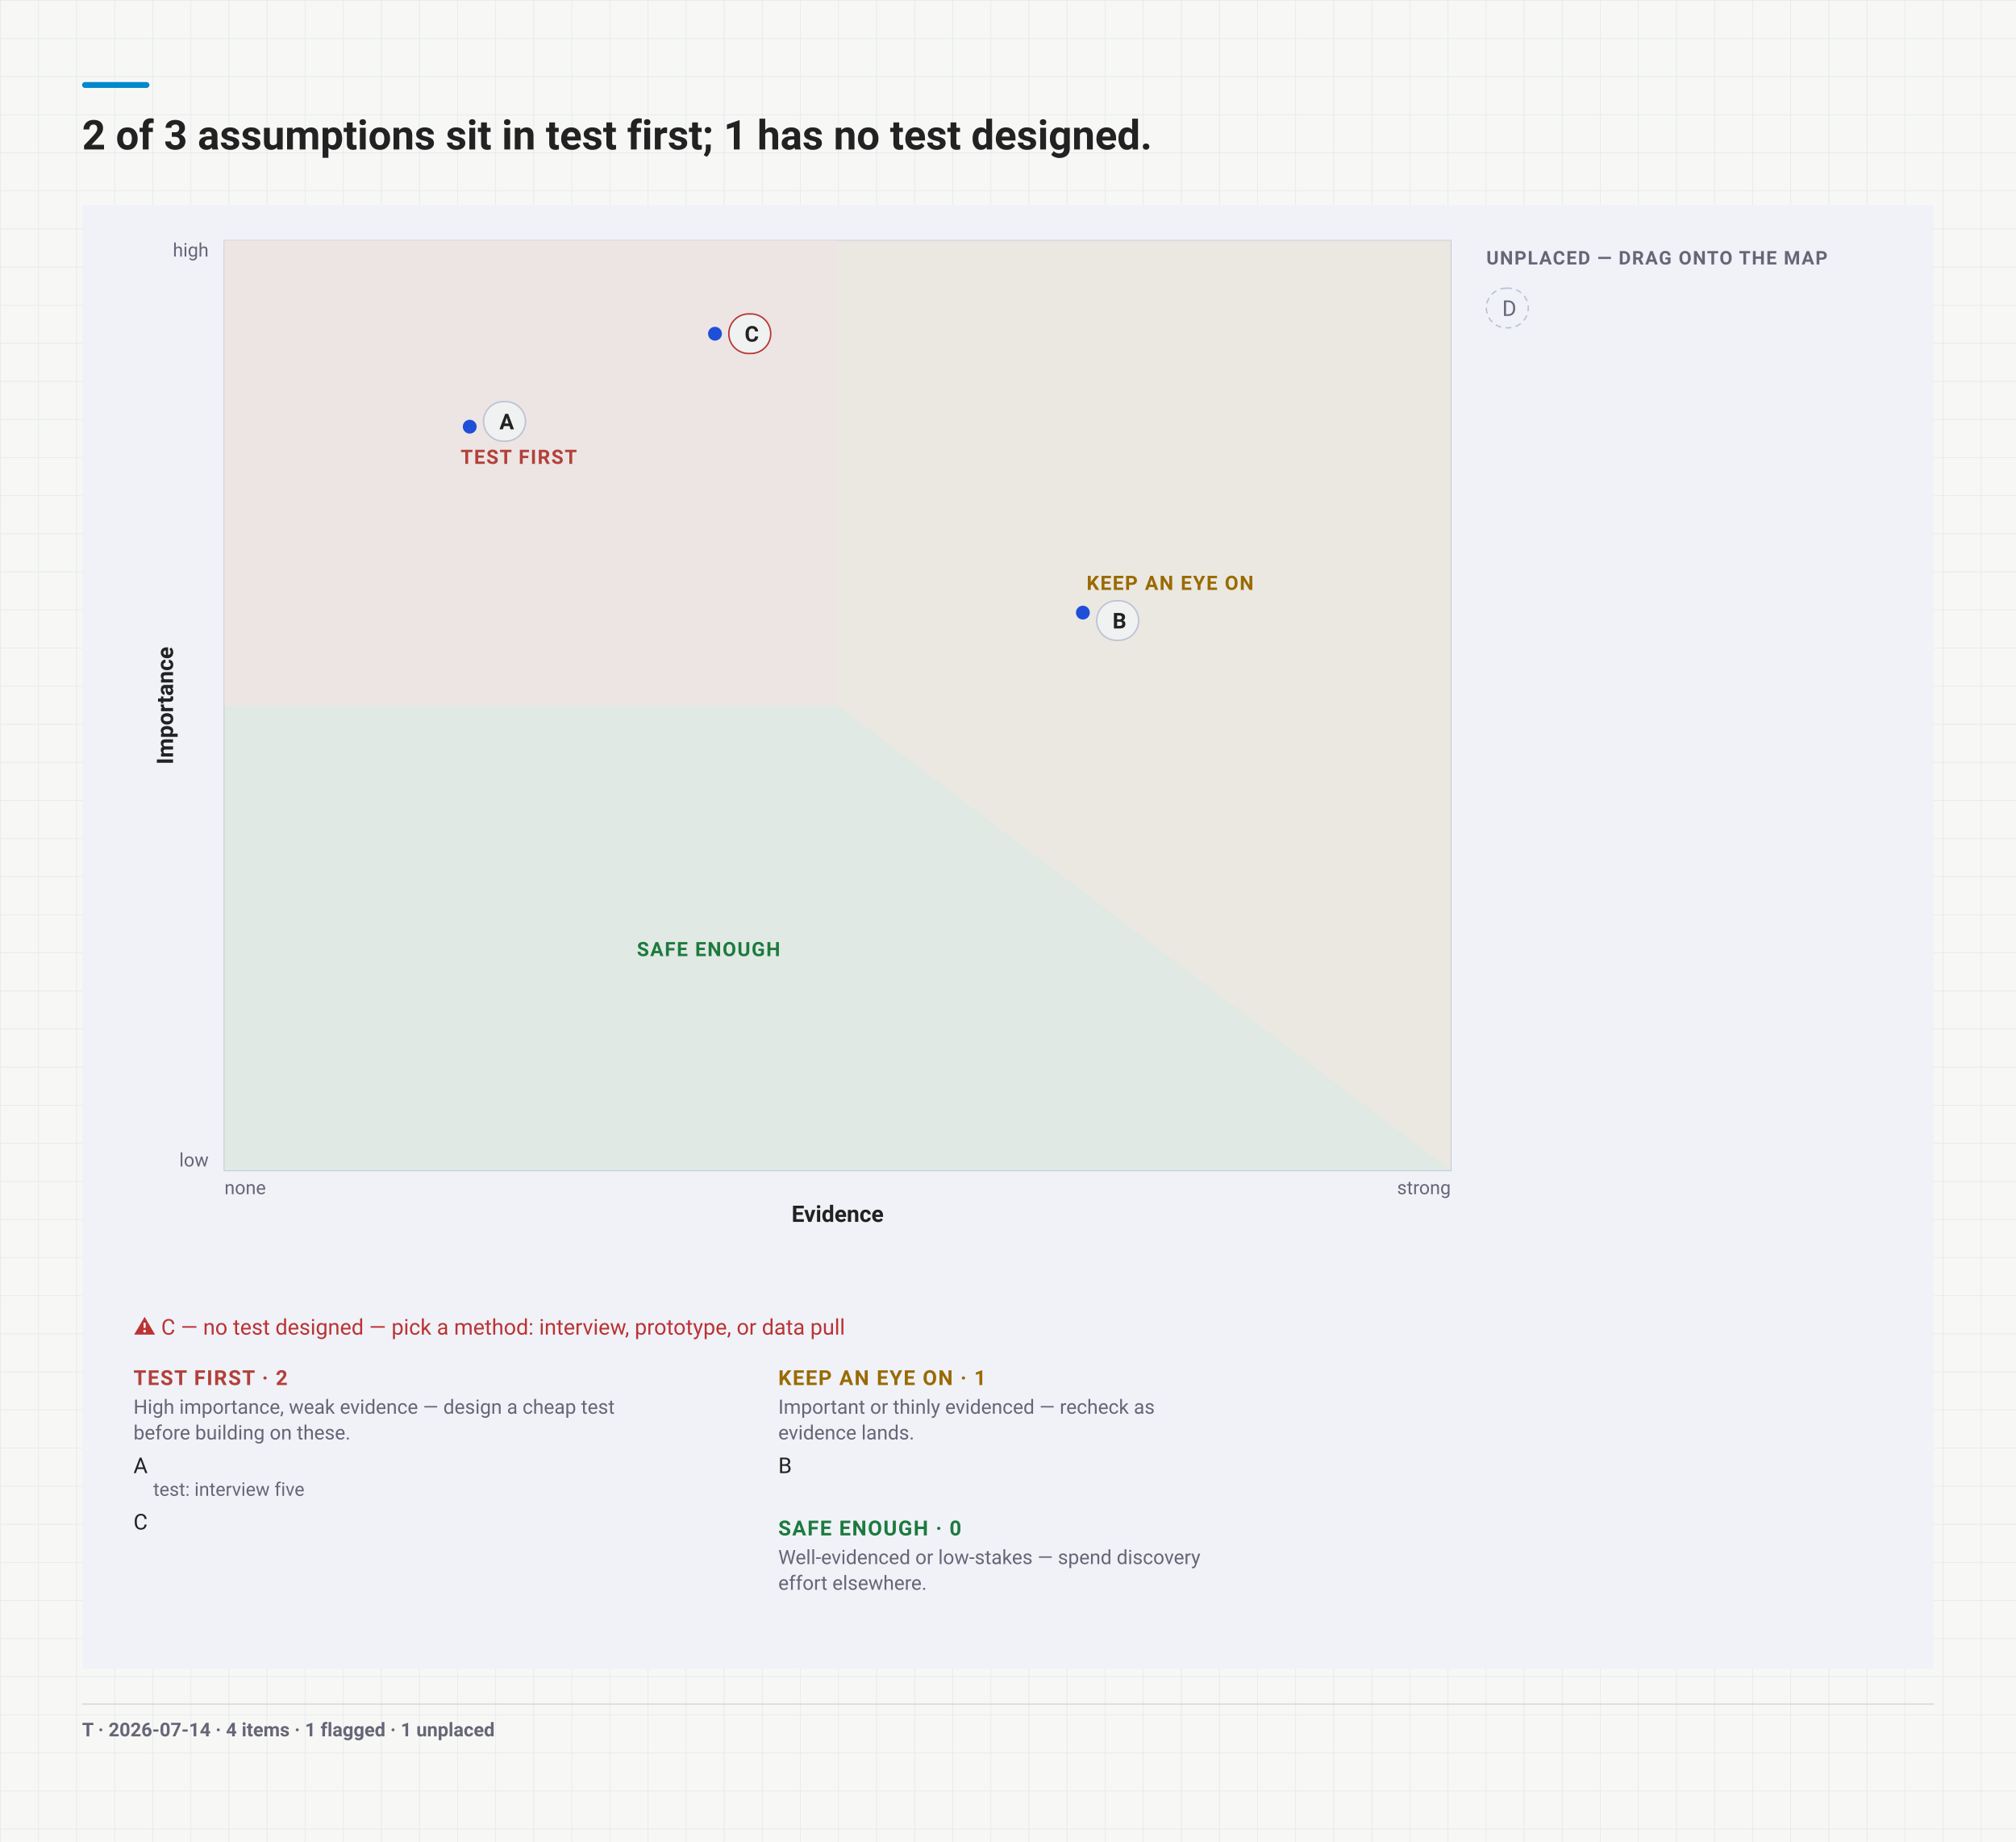
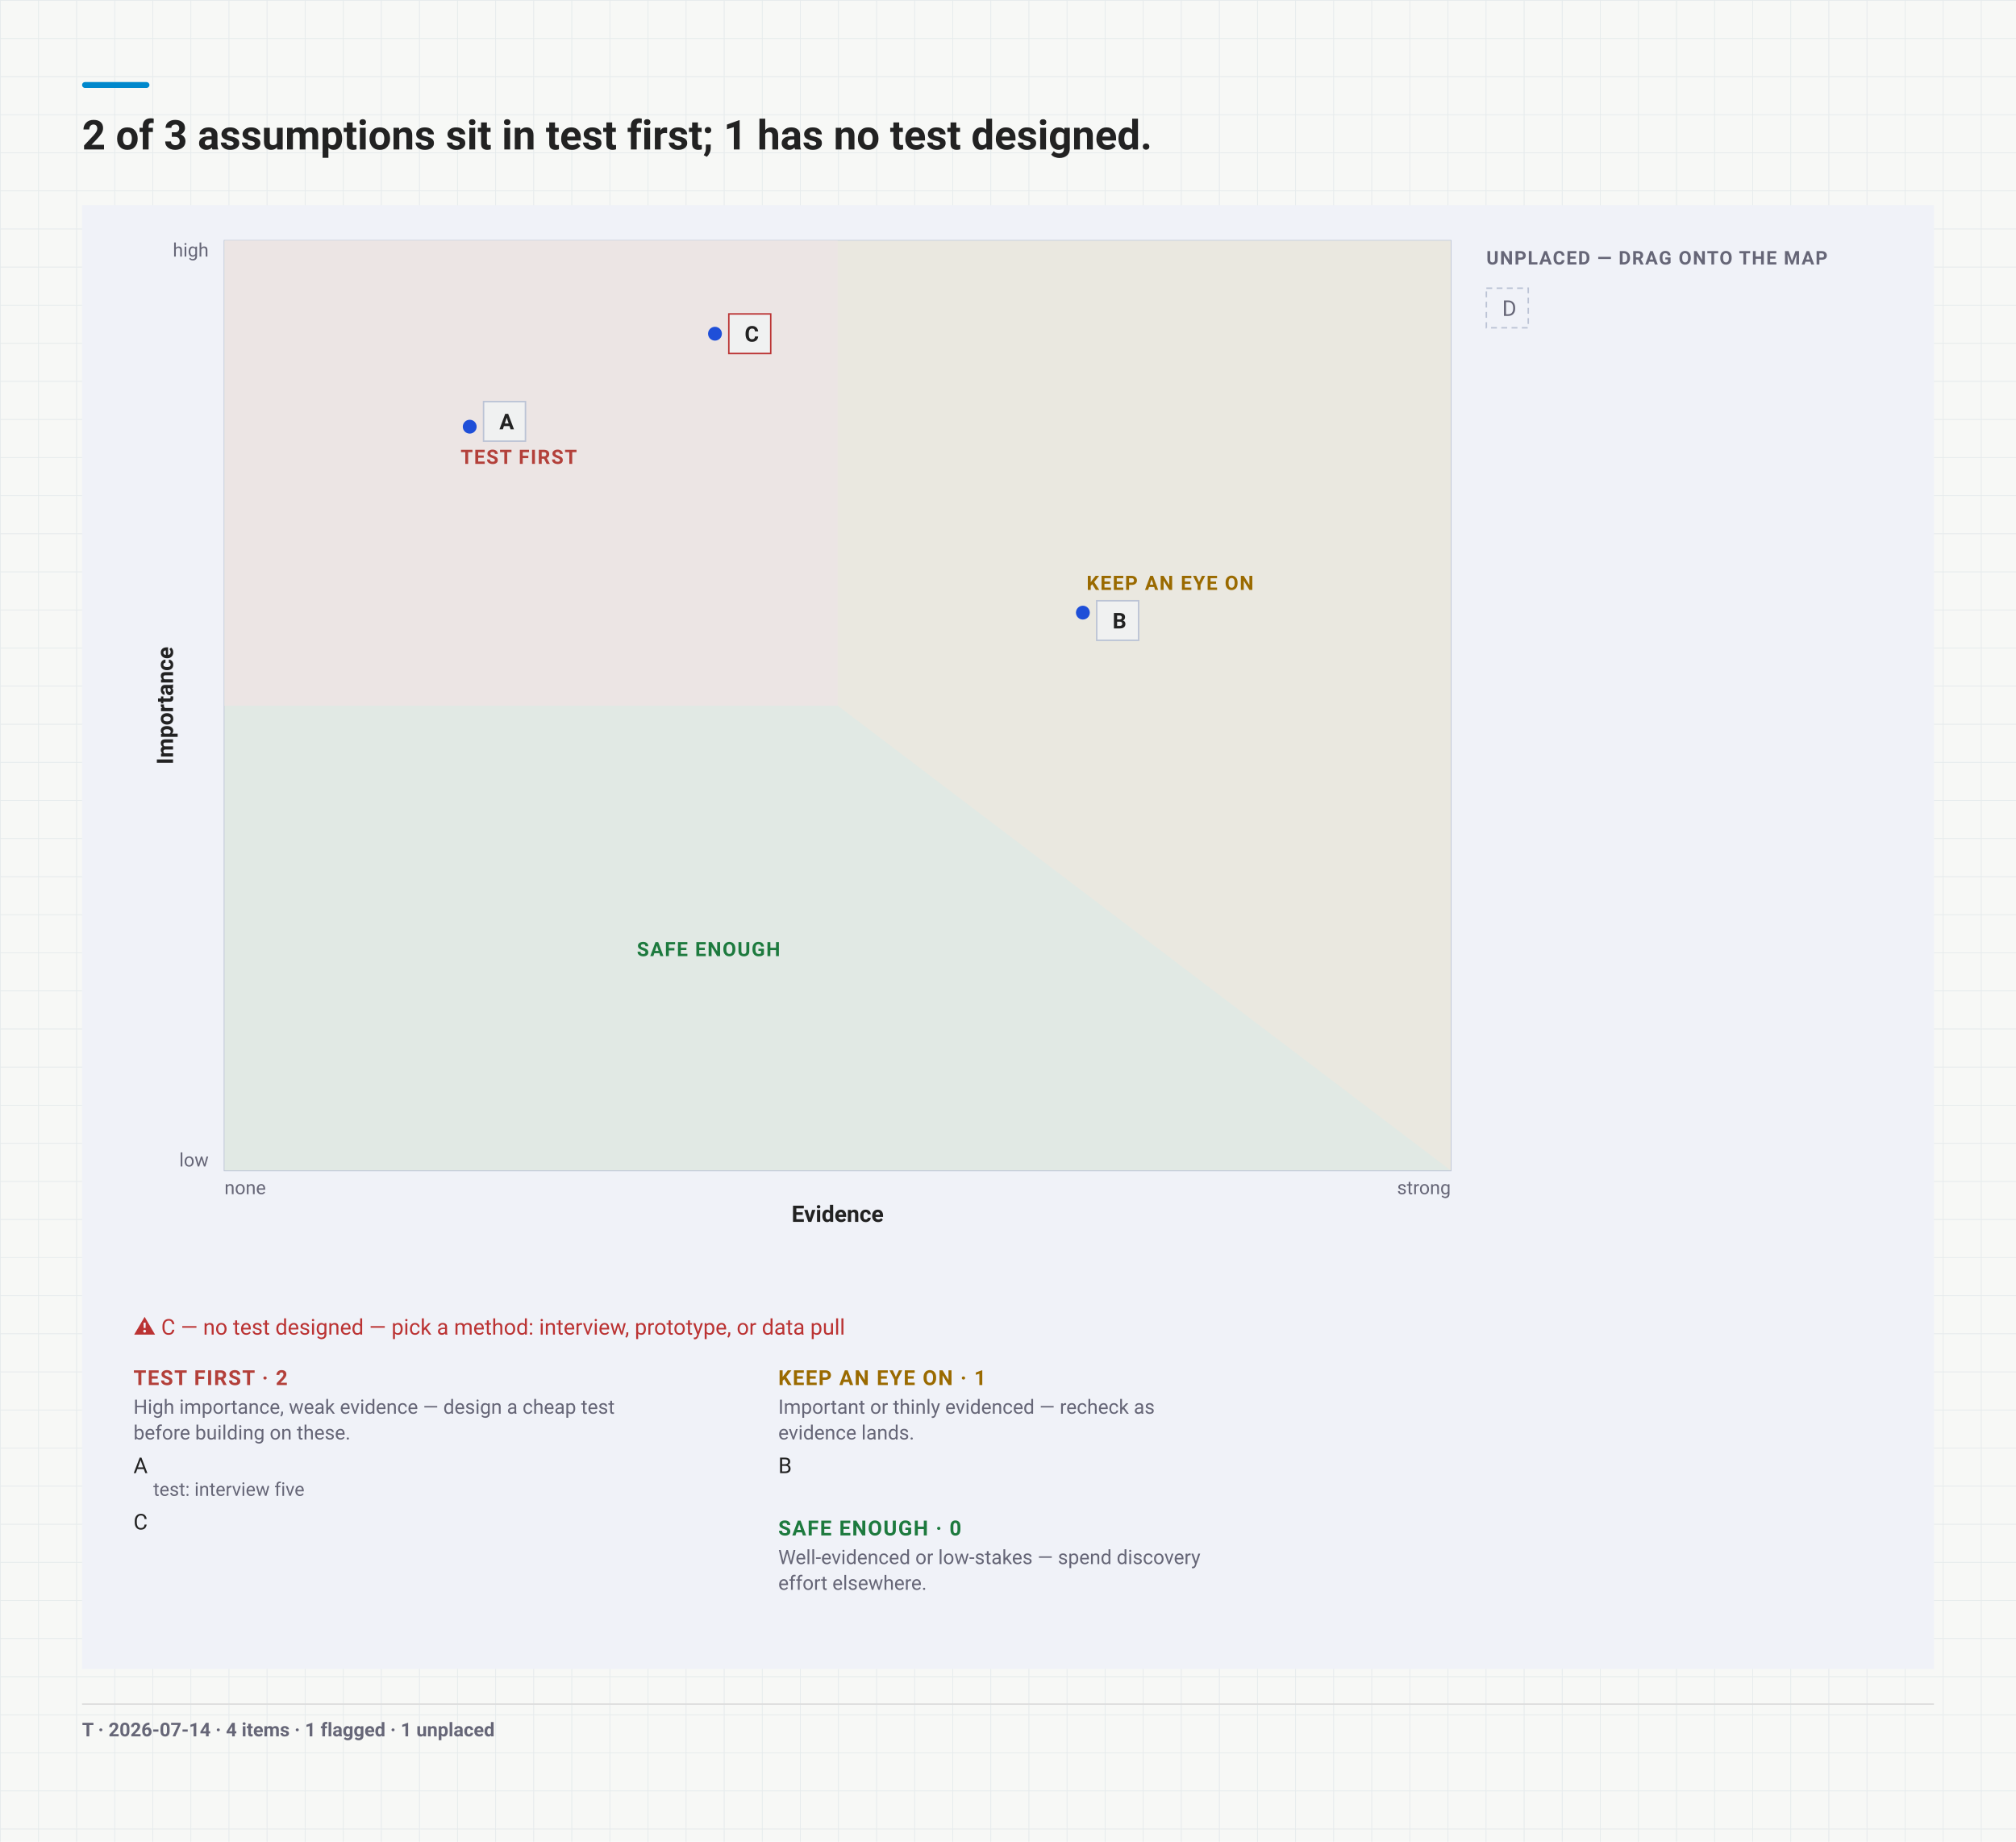
<svg xmlns="http://www.w3.org/2000/svg" width="1376" height="1257" viewBox="0 0 1376 1257" font-family="-apple-system, BlinkMacSystemFont, 'Segoe UI', Roboto, sans-serif">
  <rect width="1376" height="1257" fill="#f7f8f6" />
  <defs>
    <pattern id="poster-grid" width="26" height="26" patternUnits="userSpaceOnUse">
      <path d="M26 0 H0 V26" fill="none" stroke="rgba(70,110,140,.10)" stroke-width="1" />
    </pattern>
  </defs>
  <rect width="1376" height="1257" fill="url(#poster-grid)" />
  <rect x="56" y="56" width="46" height="4" rx="2" fill="#08c" />
  <text x="56" y="102" font-size="28" font-weight="700" fill="#222">2 of 3 assumptions sit in test first; 1 has no test designed.</text>
  <g transform="translate(56 140)">
    <svg width="1264" height="999" viewBox="0 0 1264 999" font-family="-apple-system, BlinkMacSystemFont, &quot;Segoe UI&quot;, Roboto, sans-serif">
      <rect width="1264" height="999" fill="#f0f2f8" />
      <rect data-plane="1" x="97.2" y="24.3" width="837" height="634.5" fill="#f0f1f1" stroke="#bbc3d5" />
      <path d="M97.2 658.8L934.2 658.8L934.2 24.3L97.2 24.3Z" fill="#e1e9e4" />
      <path d="M934.2 658.8L934.2 658.8L934.2 24.3L97.2 24.3L97.2 24.3Z" fill="#eae8e0" />
      <path d="M515.7 341.6L515.7 24.3L97.2 24.3L97.2 341.6Z" fill="#ece5e4" />
      <text x="298.08" y="176.58" text-anchor="middle" font-size="13.5" font-weight="600" letter-spacing="0.8" fill="#B3403A">TEST FIRST</text>
      <text x="742.62" y="262.59" text-anchor="middle" font-size="13.5" font-weight="600" letter-spacing="0.8" fill="#9A6A00">KEEP AN EYE ON</text>
      <text x="427.595" y="512.531" text-anchor="middle" font-size="13.5" font-weight="600" letter-spacing="0.8" fill="#1D7A3E">SAFE ENOUGH</text>
      <g data-edit="axis" data-line="-1" data-raw="Evidence" tabindex="0" role="button" aria-label="Edit x-axis label: Evidence" data-axis="x">
        <text x="515.7" y="693.9" text-anchor="middle" font-size="15.525" font-weight="600" fill="#222">Evidence</text>
        <rect x="486" y="664.2" width="59.4" height="59.4" fill="#f0f2f8" fill-opacity="0" />
      </g>
      <g data-edit="axis" data-line="-1" data-raw="Importance" tabindex="0" role="button" aria-label="Edit y-axis label: Importance" data-axis="y">
        <text x="62.1" y="341.55" text-anchor="middle" font-size="15.525" font-weight="600" fill="#222" transform="rotate(-90 62.1 341.55)">Importance</text>
        <rect x="32.4" y="311.85" width="59.4" height="59.4" fill="#f0f2f8" fill-opacity="0" />
      </g>
      <text x="97.2" y="675" font-size="12.825" fill="#667">none</text>
      <text x="934.2" y="675" text-anchor="end" font-size="12.825" fill="#667">strong</text>
      <text x="86.4" y="656.1" text-anchor="end" font-size="12.825" fill="#667">low</text>
      <text x="86.4" y="35.1" text-anchor="end" font-size="12.825" fill="#667">high</text>
      <g data-edit="cardmenu" data-line="2" tabindex="0" role="button" aria-label="More options: A">
        <rect data-hit="" x="274.05" y="117.88" width="28.6" height="59.4" fill="#f0f1f1" fill-opacity="0" />
        <circle cx="264.6" cy="151.2" r="4.725" fill="#1F4FD8" />
-         <rect x="274.05" y="134.08" width="28.6" height="27" rx="13.5" fill="#f0f1f1" stroke="#bbc3d5" />
+         <rect x="274.05" y="134.08" width="28.6" height="27" rx="0" fill="#f0f1f1" stroke="#bbc3d5" />
        <text data-edit="label" data-line="2" data-raw="A" x="284.85" y="152.98" font-size="14.85" font-weight="600" fill="#222" tabindex="0" role="button" aria-label="Rename: A">A</text>
      </g>
      <g data-edit="cardmenu" data-line="3" tabindex="0" role="button" aria-label="More options: B">
        <rect data-hit="" x="692.55" y="253.79" width="28.6" height="59.4" fill="#f0f1f1" fill-opacity="0" />
        <circle cx="683.1" cy="278.1" r="4.725" fill="#1F4FD8" />
-         <rect x="692.55" y="269.99" width="28.6" height="27" rx="13.5" fill="#f0f1f1" stroke="#bbc3d5" />
+         <rect x="692.55" y="269.99" width="28.6" height="27" rx="0" fill="#f0f1f1" stroke="#bbc3d5" />
        <text data-edit="label" data-line="3" data-raw="B" x="703.35" y="288.89" font-size="14.85" font-weight="600" fill="#222" tabindex="0" role="button" aria-label="Rename: B">B</text>
      </g>
      <g data-edit="cardmenu" data-line="4" tabindex="0" role="button" aria-label="More options: C">
        <rect data-hit="" x="441.45" y="58.05" width="28.6" height="59.4" fill="#f0f1f1" fill-opacity="0" />
        <circle cx="432" cy="87.75" r="4.725" fill="#1F4FD8" />
-         <rect x="441.45" y="74.25" width="28.6" height="27" rx="13.5" fill="#f0f1f1" stroke="#b33" />
+         <rect x="441.45" y="74.25" width="28.6" height="27" rx="0" fill="#f0f1f1" stroke="#b33" />
        <text data-edit="label" data-line="4" data-raw="C" x="452.25" y="93.15" font-size="14.85" font-weight="600" fill="#222" tabindex="0" role="button" aria-label="Rename: C">C</text>
      </g>
      <text x="958.5" y="40.5" font-size="12.825" font-weight="600" letter-spacing="0.8" fill="#667">UNPLACED — DRAG ONTO THE MAP</text>
      <g data-line="5" data-tray="1">
-         <rect x="958.5" y="56.7" width="28.6" height="27" rx="13.5" fill="none" stroke="#bbc3d5" stroke-dasharray="4 3" />
+         <rect x="958.5" y="56.7" width="28.6" height="27" rx="0" fill="none" stroke="#bbc3d5" stroke-dasharray="4 3" />
        <text data-edit="label" data-line="5" data-raw="D" x="969.3" y="75.6" font-size="14.85" fill="#667" tabindex="0" role="button" aria-label="Rename: D">D</text>
      </g>
      <text x="35.1" y="770.85" font-size="14.85" fill="#b33">⚠ C — no test designed — pick a method: interview, prototype, or data pull</text>
      <text x="35.1" y="805.275" font-size="14.175" font-weight="600" letter-spacing="0.8" fill="#B3403A">TEST FIRST · 2</text>
      <text x="35.1" y="824.85" font-size="13.5" fill="#667">High importance, weak evidence — design a cheap test</text>
      <text x="35.1" y="842.4" font-size="13.5" fill="#667">before building on these.</text>
      <text x="35.1" y="865.35" font-size="14.85" fill="#222">A</text>
      <text data-edit="field" data-line="2" data-key="test" data-raw="interview five" x="48.6" y="880.875" font-size="12.825" fill="#667" tabindex="0" role="button" aria-label="Edit test: interview five">test: interview five</text>
      <text x="35.1" y="903.825" font-size="14.85" fill="#222">C</text>
      <text x="475.2" y="805.275" font-size="14.175" font-weight="600" letter-spacing="0.8" fill="#9A6A00">KEEP AN EYE ON · 1</text>
      <text x="475.2" y="824.85" font-size="13.5" fill="#667">Important or thinly evidenced — recheck as</text>
      <text x="475.2" y="842.4" font-size="13.5" fill="#667">evidence lands.</text>
      <text x="475.2" y="865.35" font-size="14.85" fill="#222">B</text>
      <text x="475.2" y="907.875" font-size="14.175" font-weight="600" letter-spacing="0.8" fill="#1D7A3E">SAFE ENOUGH · 0</text>
      <text x="475.2" y="927.45" font-size="13.5" fill="#667">Well-evidenced or low-stakes — spend discovery</text>
      <text x="475.2" y="945" font-size="13.5" fill="#667">effort elsewhere.</text>
    </svg>
  </g>
  <line x1="56" y1="1163" x2="1320" y2="1163" stroke="#ddd" />
  <text x="56" y="1185" font-size="13" font-weight="600" fill="#667">T   ·   2026-07-14   ·   4 items   ·   1 flagged   ·   1 unplaced</text>
</svg>
